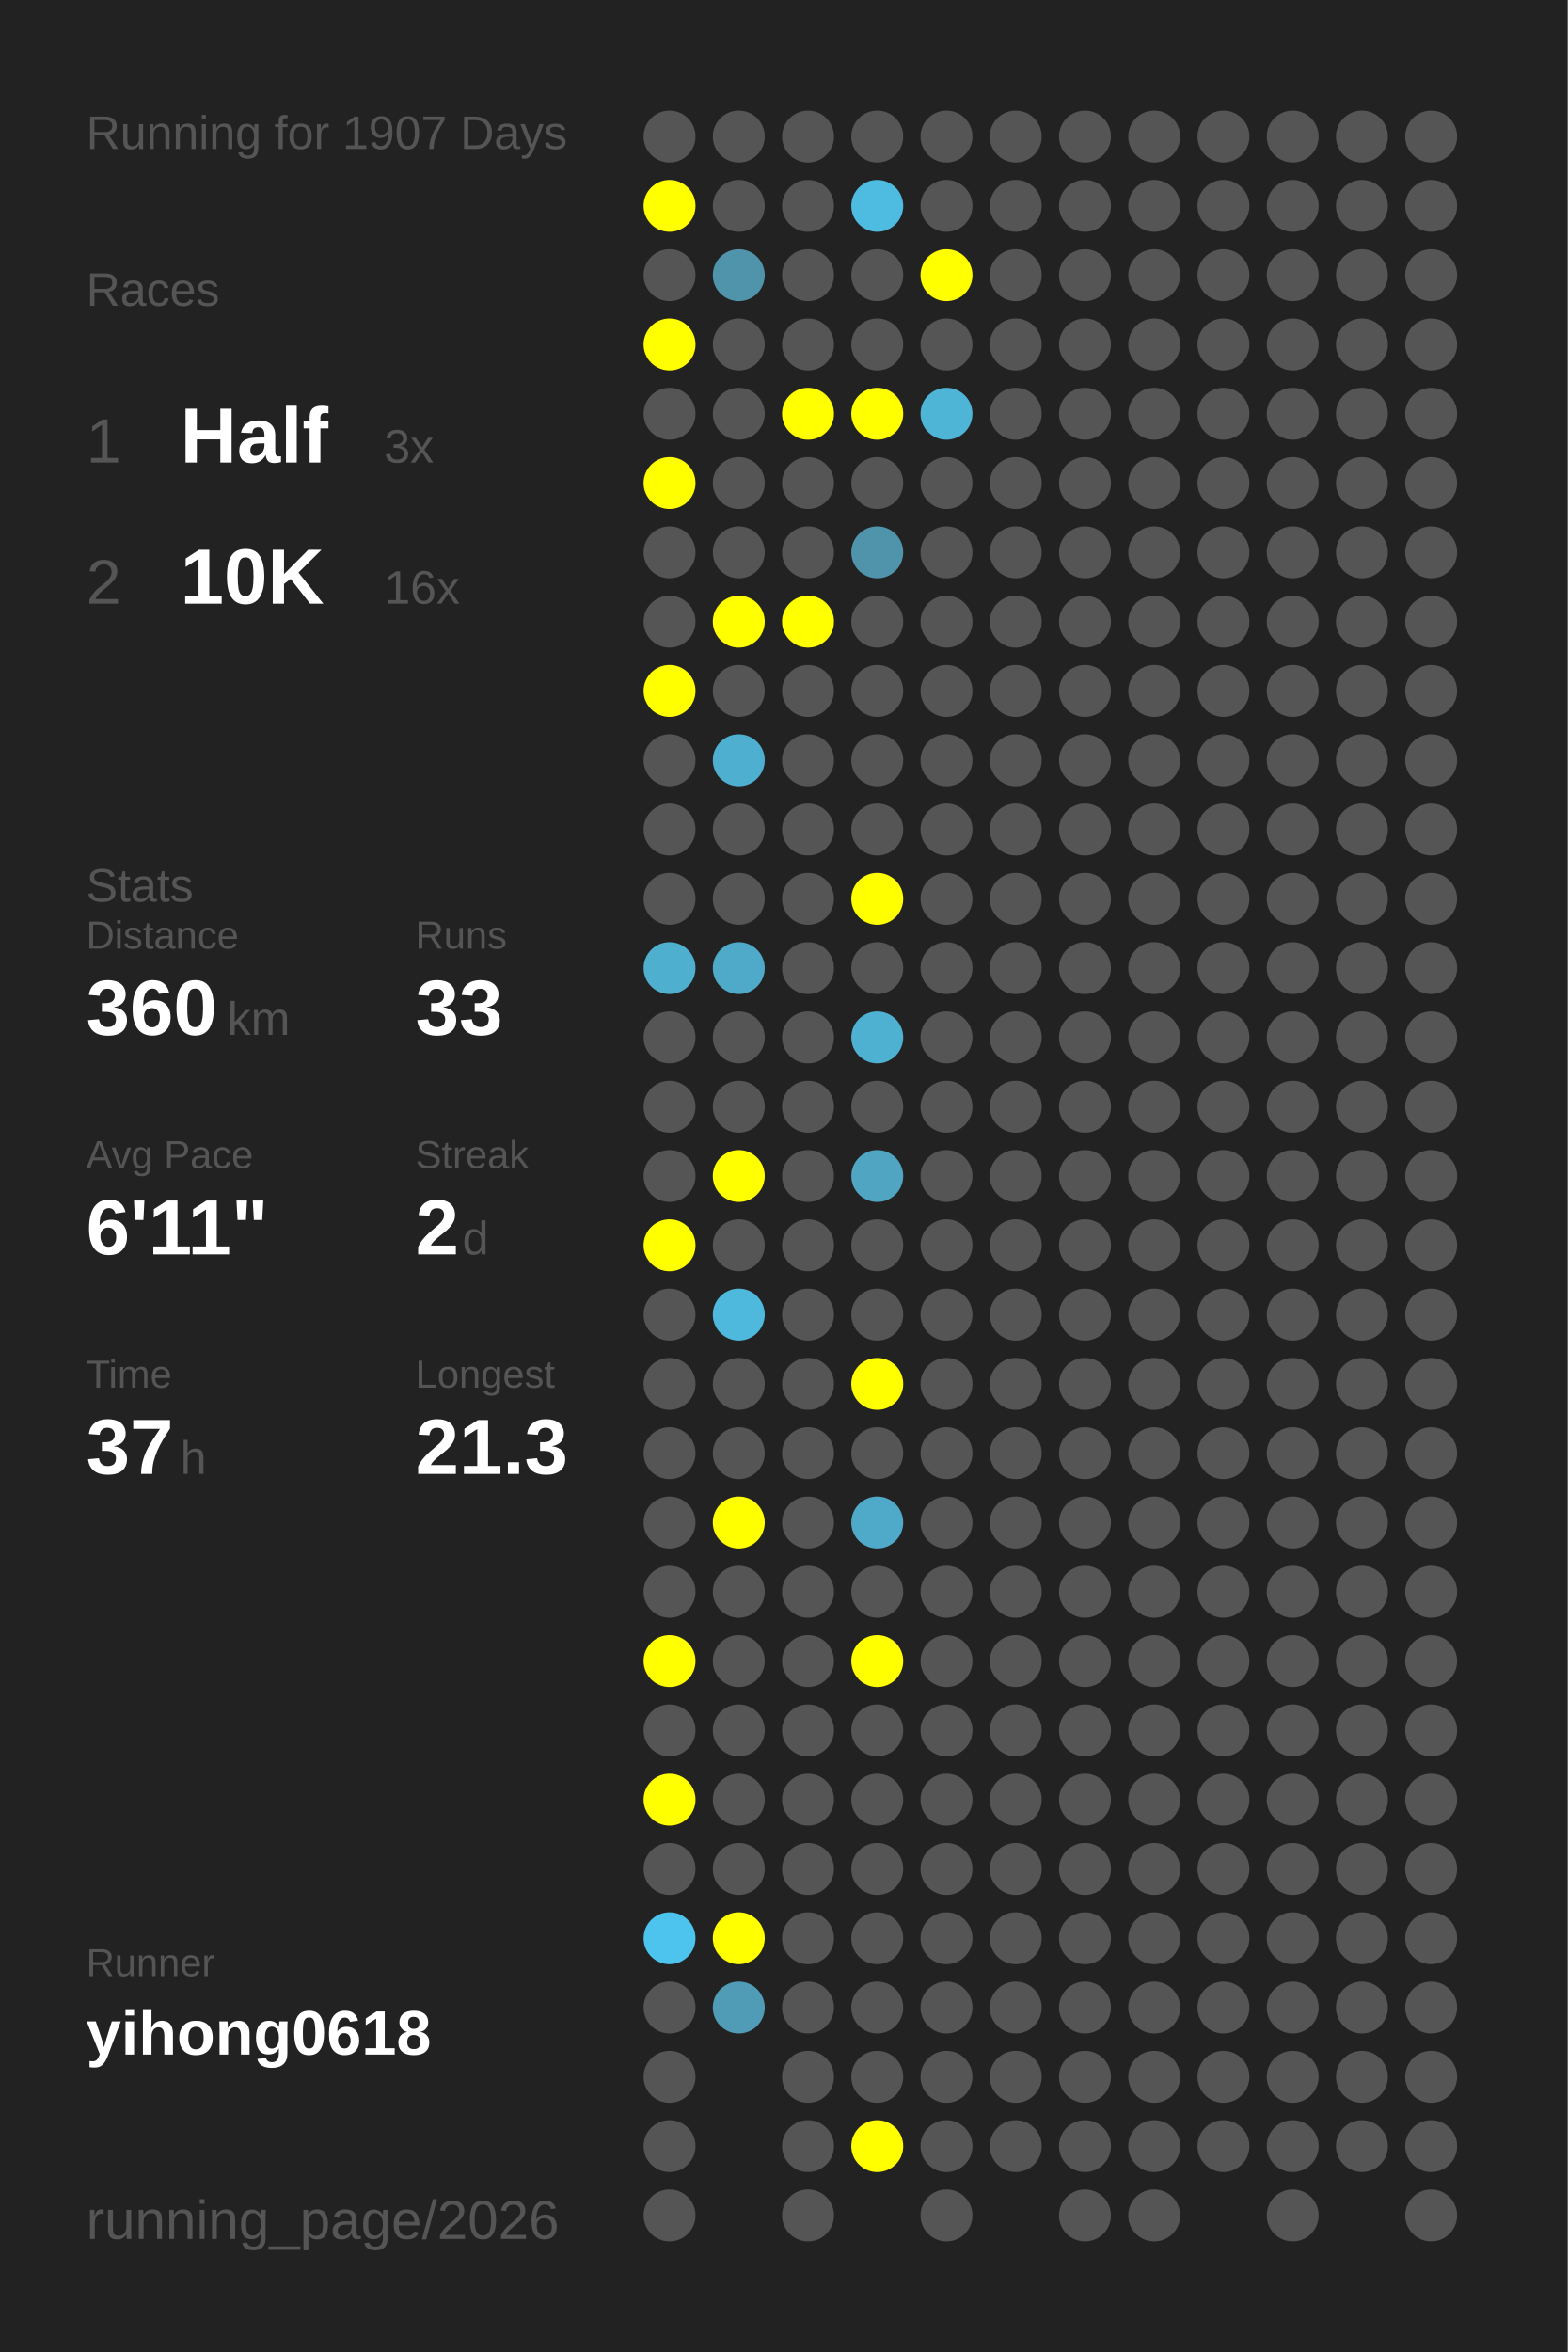
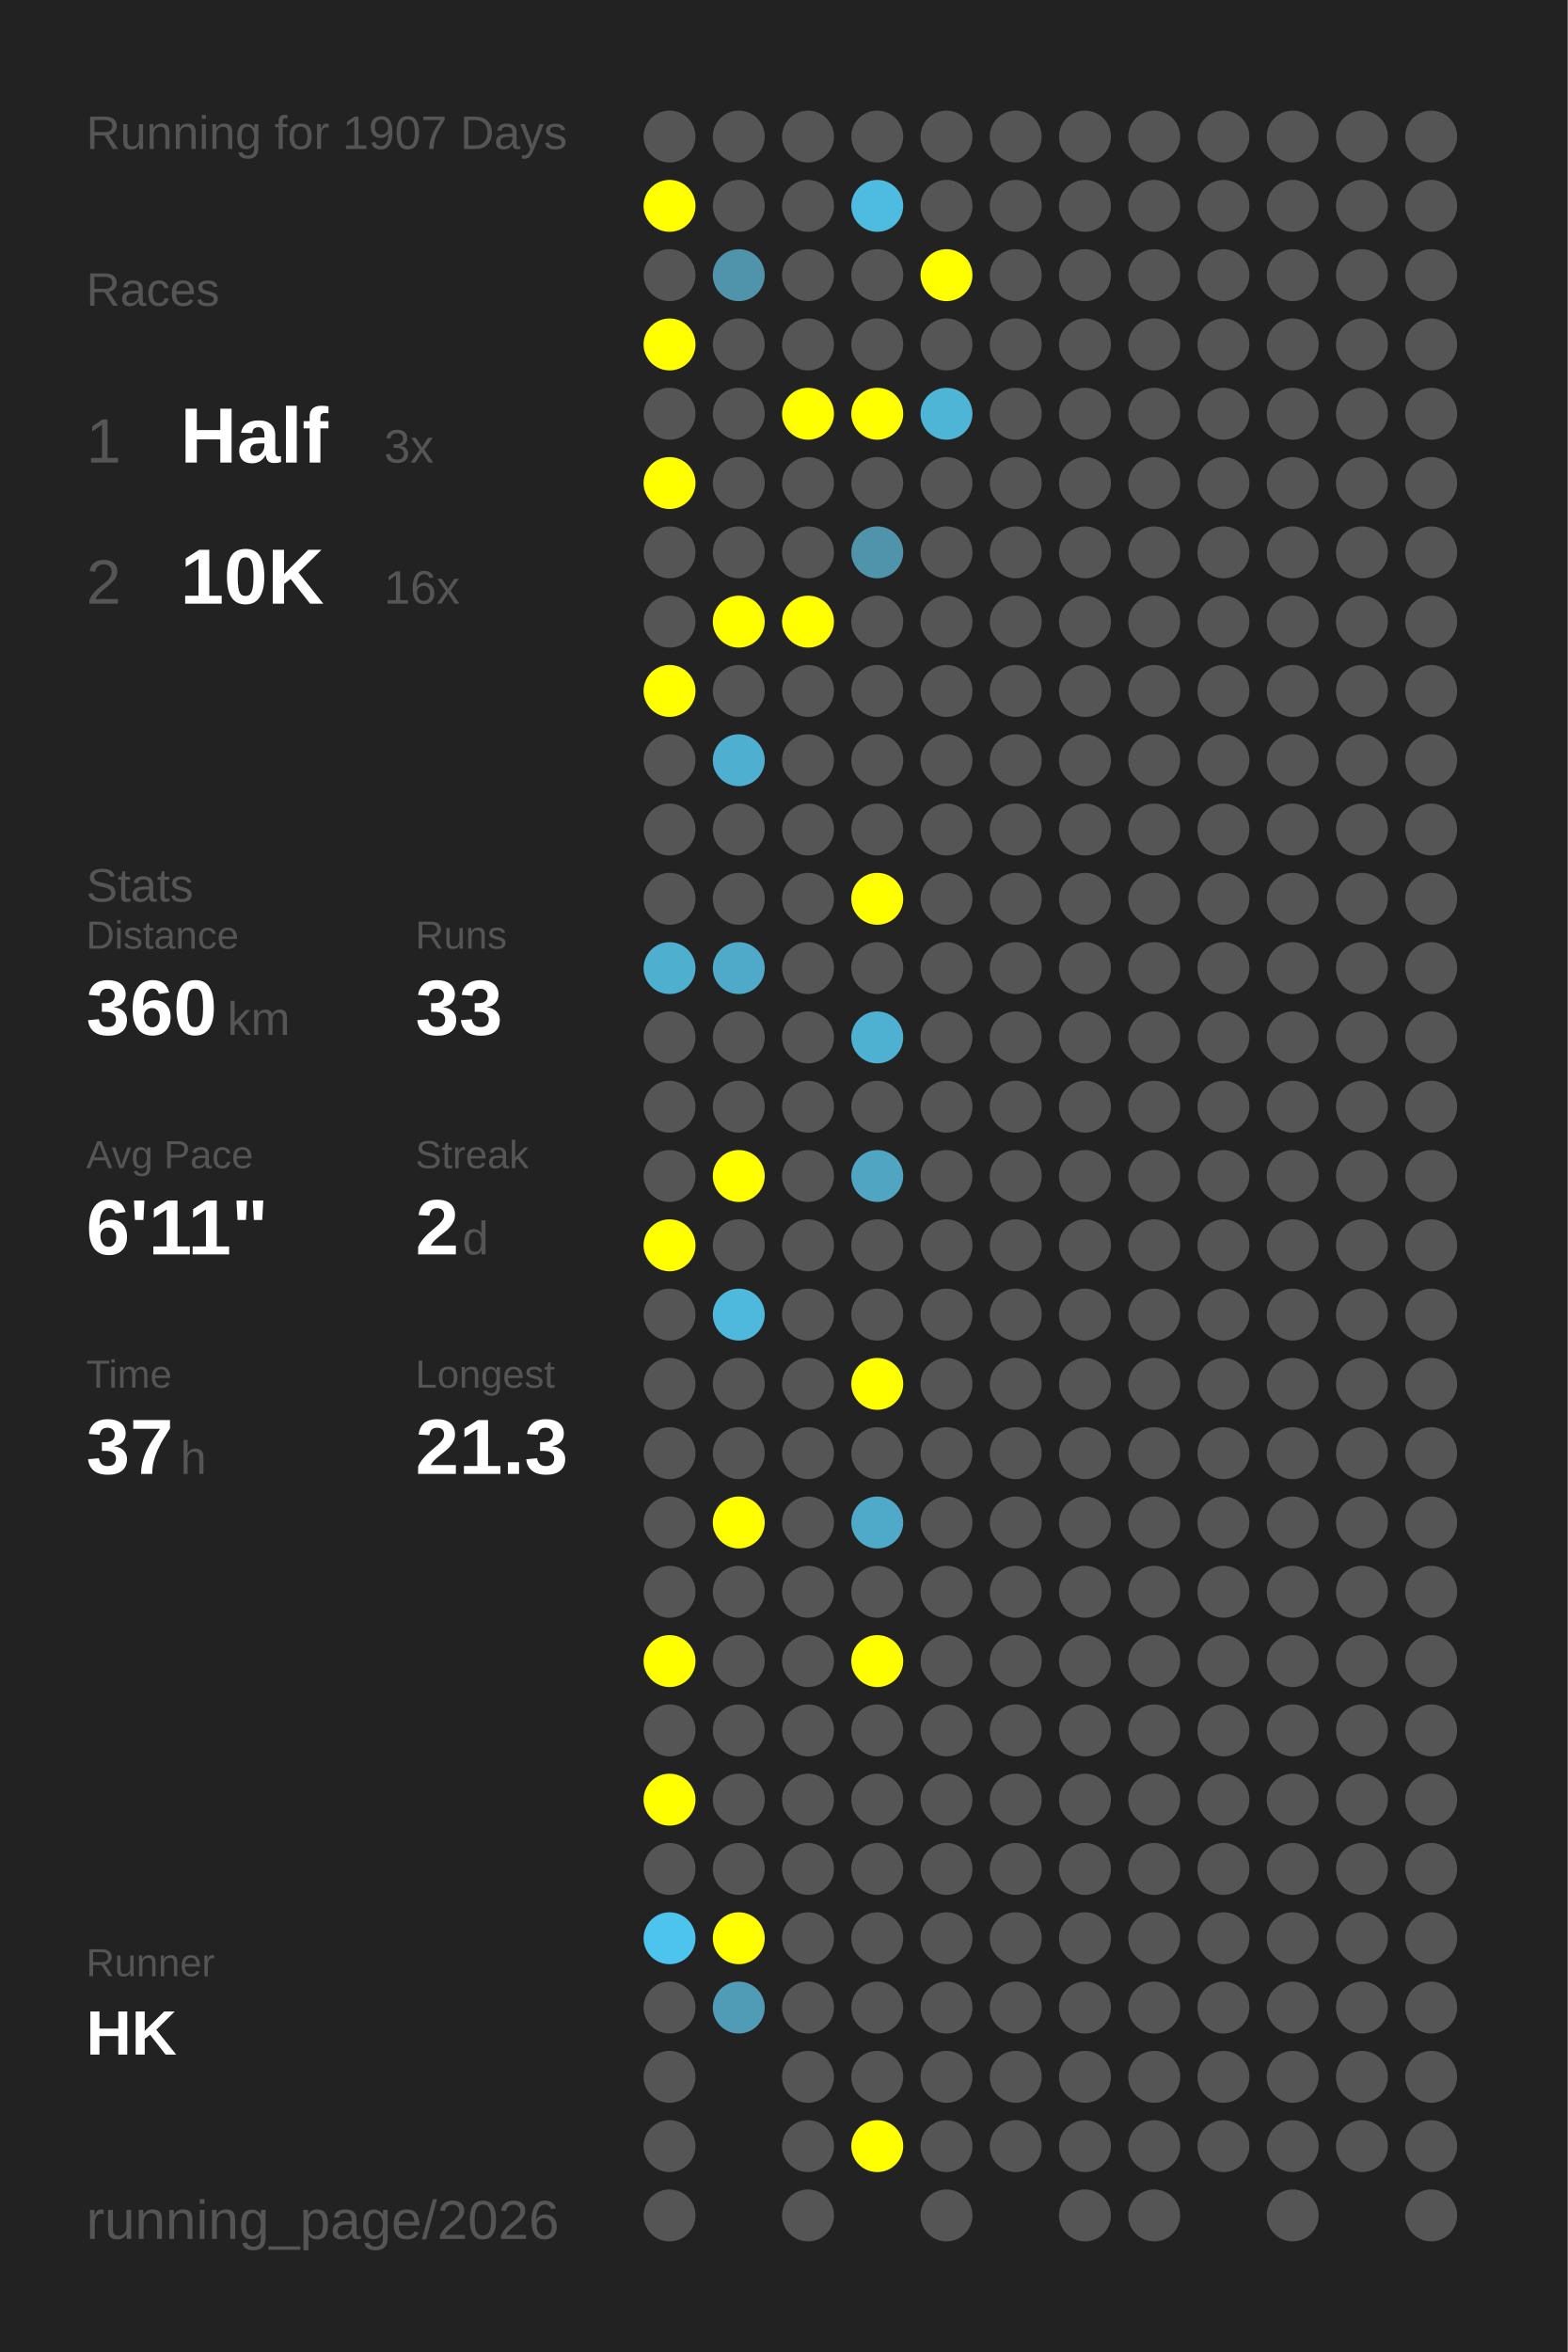
<svg xmlns="http://www.w3.org/2000/svg" baseProfile="full" height="300mm" version="1.1" viewBox="0,0,200,300" width="200mm">
  <defs />
  <rect fill="#222222" height="300" width="200" x="0" y="0" />
  <text fill="#555555" style="font-size:6px; font-family:Arial;" x="11" y="19">Running for 1907 Days</text>
  <text fill="#555555" style="font-size:6px; font-family:Arial;" x="11" y="39">Races</text>
  <text fill="#555555" style="font-size:8px; font-family:Arial;" x="11" y="59">1</text>
  <text fill="#FFFFFF" style="font-size:10px; font-family:Arial; font-weight:bold;" x="23" y="59">Half</text>
  <text fill="#555555" style="font-size:6px; font-family:Arial;" x="49" y="59">3x</text>
  <text fill="#555555" style="font-size:8px; font-family:Arial;" x="11" y="77">2</text>
  <text fill="#FFFFFF" style="font-size:10px; font-family:Arial; font-weight:bold;" x="23" y="77">10K</text>
  <text fill="#555555" style="font-size:6px; font-family:Arial;" x="49" y="77">16x</text>
  <text fill="#555555" style="font-size:6px; font-family:Arial;" x="11" y="115">Stats</text>
  <text fill="#555555" style="font-size:5px; font-family:Arial;" x="11" y="121">Distance</text>
  <text fill="#FFFFFF" style="font-size:10px; font-family:Arial; font-weight:bold;" x="11" y="132">360</text>
  <text fill="#555555" style="font-size:6px; font-family:Arial;" x="29" y="132">km</text>
  <text fill="#555555" style="font-size:5px; font-family:Arial;" x="53" y="121">Runs</text>
  <text fill="#FFFFFF" style="font-size:10px; font-family:Arial; font-weight:bold;" x="53" y="132">33</text>
  <text fill="#555555" style="font-size:5px; font-family:Arial;" x="11" y="149">Avg Pace</text>
  <text fill="#FFFFFF" style="font-size:10px; font-family:Arial; font-weight:bold;" x="11" y="160">6'11"</text>
  <text fill="#555555" style="font-size:5px; font-family:Arial;" x="53" y="149">Streak</text>
  <text fill="#FFFFFF" style="font-size:10px; font-family:Arial; font-weight:bold;" x="53" y="160">2</text>
  <text fill="#555555" style="font-size:6px; font-family:Arial;" x="59" y="160">d</text>
  <text fill="#555555" style="font-size:5px; font-family:Arial;" x="11" y="177">Time</text>
  <text fill="#FFFFFF" style="font-size:10px; font-family:Arial; font-weight:bold;" x="11" y="188">37</text>
  <text fill="#555555" style="font-size:6px; font-family:Arial;" x="23" y="188">h</text>
  <text fill="#555555" style="font-size:5px; font-family:Arial;" x="53" y="177">Longest</text>
  <text fill="#FFFFFF" style="font-size:10px; font-family:Arial; font-weight:bold;" x="53" y="188">21.3</text>
  <text fill="#555555" style="font-size:5px; font-family:Arial;" x="11" y="252.065">Runner</text>
-   <text fill="#FFFFFF" style="font-size:8px; font-family:Arial; font-weight:bold;" x="11" y="262.065">yihong0618</text>
+   <text fill="#FFFFFF" style="font-size:8px; font-family:Arial; font-weight:bold;" x="11" y="262.065">HK</text>
  <text fill="#555555" style="font-size:7px; font-family:Arial;" x="11" y="285.581">running_page/2026</text>
  <circle cx="85.417" cy="17.419" fill="#555555" r="3.312" />
  <circle cx="85.417" cy="26.258" fill="#FFFF00" r="3.312" />
  <circle cx="85.417" cy="35.097" fill="#555555" r="3.312" />
  <circle cx="85.417" cy="43.935" fill="#FFFF00" r="3.312" />
  <circle cx="85.417" cy="52.774" fill="#555555" r="3.312" />
  <circle cx="85.417" cy="61.613" fill="#FFFF00" r="3.312" />
  <circle cx="85.417" cy="70.452" fill="#555555" r="3.312" />
  <circle cx="85.417" cy="79.29" fill="#555555" r="3.312" />
  <circle cx="85.417" cy="88.129" fill="#FFFF00" r="3.312" />
  <circle cx="85.417" cy="96.968" fill="#555555" r="3.312" />
  <circle cx="85.417" cy="105.806" fill="#555555" r="3.312" />
  <circle cx="85.417" cy="114.645" fill="#555555" r="3.312" />
  <circle cx="85.417" cy="123.484" fill="#4fafcf" r="3.312" />
  <circle cx="85.417" cy="132.323" fill="#555555" r="3.312" />
  <circle cx="85.417" cy="141.161" fill="#555555" r="3.312" />
  <circle cx="85.417" cy="150" fill="#555555" r="3.312" />
  <circle cx="85.417" cy="158.839" fill="#FFFF00" r="3.312" />
  <circle cx="85.417" cy="167.677" fill="#555555" r="3.312" />
  <circle cx="85.417" cy="176.516" fill="#555555" r="3.312" />
  <circle cx="85.417" cy="185.355" fill="#555555" r="3.312" />
  <circle cx="85.417" cy="194.194" fill="#555555" r="3.312" />
  <circle cx="85.417" cy="203.032" fill="#555555" r="3.312" />
  <circle cx="85.417" cy="211.871" fill="#FFFF00" r="3.312" />
  <circle cx="85.417" cy="220.71" fill="#555555" r="3.312" />
  <circle cx="85.417" cy="229.548" fill="#FFFF00" r="3.312" />
  <circle cx="85.417" cy="238.387" fill="#555555" r="3.312" />
  <circle cx="85.417" cy="247.226" fill="#4dc4ed" r="3.312" />
  <circle cx="85.417" cy="256.065" fill="#555555" r="3.312" />
  <circle cx="85.417" cy="264.903" fill="#555555" r="3.312" />
  <circle cx="85.417" cy="273.742" fill="#555555" r="3.312" />
  <circle cx="85.417" cy="282.581" fill="#555555" r="3.312" />
  <circle cx="94.25" cy="17.419" fill="#555555" r="3.312" />
  <circle cx="94.25" cy="26.258" fill="#555555" r="3.312" />
  <circle cx="94.25" cy="35.097" fill="#5094ab" r="3.312" />
  <circle cx="94.25" cy="43.935" fill="#555555" r="3.312" />
  <circle cx="94.25" cy="52.774" fill="#555555" r="3.312" />
  <circle cx="94.25" cy="61.613" fill="#555555" r="3.312" />
  <circle cx="94.25" cy="70.452" fill="#555555" r="3.312" />
  <circle cx="94.25" cy="79.29" fill="#FFFF00" r="3.312" />
  <circle cx="94.25" cy="88.129" fill="#555555" r="3.312" />
  <circle cx="94.25" cy="96.968" fill="#4fafd0" r="3.312" />
  <circle cx="94.25" cy="105.806" fill="#555555" r="3.312" />
  <circle cx="94.25" cy="114.645" fill="#555555" r="3.312" />
  <circle cx="94.25" cy="123.484" fill="#4fa9c8" r="3.312" />
  <circle cx="94.25" cy="132.323" fill="#555555" r="3.312" />
  <circle cx="94.25" cy="141.161" fill="#555555" r="3.312" />
  <circle cx="94.25" cy="150" fill="#FFFF00" r="3.312" />
  <circle cx="94.25" cy="158.839" fill="#555555" r="3.312" />
  <circle cx="94.25" cy="167.677" fill="#4eb9dd" r="3.312" />
  <circle cx="94.25" cy="176.516" fill="#555555" r="3.312" />
  <circle cx="94.25" cy="185.355" fill="#555555" r="3.312" />
  <circle cx="94.25" cy="194.194" fill="#FFFF00" r="3.312" />
  <circle cx="94.25" cy="203.032" fill="#555555" r="3.312" />
  <circle cx="94.25" cy="211.871" fill="#555555" r="3.312" />
  <circle cx="94.25" cy="220.71" fill="#555555" r="3.312" />
  <circle cx="94.25" cy="229.548" fill="#555555" r="3.312" />
  <circle cx="94.25" cy="238.387" fill="#555555" r="3.312" />
  <circle cx="94.25" cy="247.226" fill="#FFFF00" r="3.312" />
  <circle cx="94.25" cy="256.065" fill="#509cb6" r="3.312" />
  <circle cx="103.083" cy="17.419" fill="#555555" r="3.312" />
  <circle cx="103.083" cy="26.258" fill="#555555" r="3.312" />
  <circle cx="103.083" cy="35.097" fill="#555555" r="3.312" />
  <circle cx="103.083" cy="43.935" fill="#555555" r="3.312" />
  <circle cx="103.083" cy="52.774" fill="#FFFF00" r="3.312" />
  <circle cx="103.083" cy="61.613" fill="#555555" r="3.312" />
  <circle cx="103.083" cy="70.452" fill="#555555" r="3.312" />
  <circle cx="103.083" cy="79.29" fill="#FFFF00" r="3.312" />
  <circle cx="103.083" cy="88.129" fill="#555555" r="3.312" />
  <circle cx="103.083" cy="96.968" fill="#555555" r="3.312" />
  <circle cx="103.083" cy="105.806" fill="#555555" r="3.312" />
  <circle cx="103.083" cy="114.645" fill="#555555" r="3.312" />
  <circle cx="103.083" cy="123.484" fill="#555555" r="3.312" />
  <circle cx="103.083" cy="132.323" fill="#555555" r="3.312" />
  <circle cx="103.083" cy="141.161" fill="#555555" r="3.312" />
  <circle cx="103.083" cy="150" fill="#555555" r="3.312" />
  <circle cx="103.083" cy="158.839" fill="#555555" r="3.312" />
  <circle cx="103.083" cy="167.677" fill="#555555" r="3.312" />
  <circle cx="103.083" cy="176.516" fill="#555555" r="3.312" />
  <circle cx="103.083" cy="185.355" fill="#555555" r="3.312" />
  <circle cx="103.083" cy="194.194" fill="#555555" r="3.312" />
  <circle cx="103.083" cy="203.032" fill="#555555" r="3.312" />
  <circle cx="103.083" cy="211.871" fill="#555555" r="3.312" />
  <circle cx="103.083" cy="220.71" fill="#555555" r="3.312" />
  <circle cx="103.083" cy="229.548" fill="#555555" r="3.312" />
  <circle cx="103.083" cy="238.387" fill="#555555" r="3.312" />
  <circle cx="103.083" cy="247.226" fill="#555555" r="3.312" />
  <circle cx="103.083" cy="256.065" fill="#555555" r="3.312" />
  <circle cx="103.083" cy="264.903" fill="#555555" r="3.312" />
  <circle cx="103.083" cy="273.742" fill="#555555" r="3.312" />
  <circle cx="103.083" cy="282.581" fill="#555555" r="3.312" />
  <circle cx="111.917" cy="17.419" fill="#555555" r="3.312" />
  <circle cx="111.917" cy="26.258" fill="#4ebbe0" r="3.312" />
  <circle cx="111.917" cy="35.097" fill="#555555" r="3.312" />
  <circle cx="111.917" cy="43.935" fill="#555555" r="3.312" />
  <circle cx="111.917" cy="52.774" fill="#FFFF00" r="3.312" />
  <circle cx="111.917" cy="61.613" fill="#555555" r="3.312" />
  <circle cx="111.917" cy="70.452" fill="#5094ab" r="3.312" />
  <circle cx="111.917" cy="79.29" fill="#555555" r="3.312" />
  <circle cx="111.917" cy="88.129" fill="#555555" r="3.312" />
  <circle cx="111.917" cy="96.968" fill="#555555" r="3.312" />
  <circle cx="111.917" cy="105.806" fill="#555555" r="3.312" />
  <circle cx="111.917" cy="114.645" fill="#FFFF00" r="3.312" />
  <circle cx="111.917" cy="123.484" fill="#555555" r="3.312" />
  <circle cx="111.917" cy="132.323" fill="#4fb1d2" r="3.312" />
  <circle cx="111.917" cy="141.161" fill="#555555" r="3.312" />
  <circle cx="111.917" cy="150" fill="#4fa5c2" r="3.312" />
  <circle cx="111.917" cy="158.839" fill="#555555" r="3.312" />
  <circle cx="111.917" cy="167.677" fill="#555555" r="3.312" />
  <circle cx="111.917" cy="176.516" fill="#FFFF00" r="3.312" />
  <circle cx="111.917" cy="185.355" fill="#555555" r="3.312" />
  <circle cx="111.917" cy="194.194" fill="#4faac9" r="3.312" />
  <circle cx="111.917" cy="203.032" fill="#555555" r="3.312" />
  <circle cx="111.917" cy="211.871" fill="#FFFF00" r="3.312" />
  <circle cx="111.917" cy="220.71" fill="#555555" r="3.312" />
  <circle cx="111.917" cy="229.548" fill="#555555" r="3.312" />
  <circle cx="111.917" cy="238.387" fill="#555555" r="3.312" />
  <circle cx="111.917" cy="247.226" fill="#555555" r="3.312" />
  <circle cx="111.917" cy="256.065" fill="#555555" r="3.312" />
  <circle cx="111.917" cy="264.903" fill="#555555" r="3.312" />
  <circle cx="111.917" cy="273.742" fill="#FFFF00" r="3.312" />
  <circle cx="120.75" cy="17.419" fill="#555555" r="3.312" />
  <circle cx="120.75" cy="26.258" fill="#555555" r="3.312" />
  <circle cx="120.75" cy="35.097" fill="#FFFF00" r="3.312" />
  <circle cx="120.75" cy="43.935" fill="#555555" r="3.312" />
  <circle cx="120.75" cy="52.774" fill="#4eb5d7" r="3.312" />
  <circle cx="120.75" cy="61.613" fill="#555555" r="3.312" />
  <circle cx="120.75" cy="70.452" fill="#555555" r="3.312" />
  <circle cx="120.75" cy="79.29" fill="#555555" r="3.312" />
  <circle cx="120.75" cy="88.129" fill="#555555" r="3.312" />
  <circle cx="120.75" cy="96.968" fill="#555555" r="3.312" />
  <circle cx="120.75" cy="105.806" fill="#555555" r="3.312" />
  <circle cx="120.75" cy="114.645" fill="#555555" r="3.312" />
  <circle cx="120.75" cy="123.484" fill="#555555" r="3.312" />
  <circle cx="120.75" cy="132.323" fill="#555555" r="3.312" />
  <circle cx="120.75" cy="141.161" fill="#555555" r="3.312" />
  <circle cx="120.75" cy="150" fill="#555555" r="3.312" />
  <circle cx="120.75" cy="158.839" fill="#555555" r="3.312" />
  <circle cx="120.75" cy="167.677" fill="#555555" r="3.312" />
  <circle cx="120.75" cy="176.516" fill="#555555" r="3.312" />
  <circle cx="120.75" cy="185.355" fill="#555555" r="3.312" />
  <circle cx="120.75" cy="194.194" fill="#555555" r="3.312" />
  <circle cx="120.75" cy="203.032" fill="#555555" r="3.312" />
  <circle cx="120.75" cy="211.871" fill="#555555" r="3.312" />
  <circle cx="120.75" cy="220.71" fill="#555555" r="3.312" />
  <circle cx="120.75" cy="229.548" fill="#555555" r="3.312" />
  <circle cx="120.75" cy="238.387" fill="#555555" r="3.312" />
  <circle cx="120.75" cy="247.226" fill="#555555" r="3.312" />
  <circle cx="120.75" cy="256.065" fill="#555555" r="3.312" />
  <circle cx="120.75" cy="264.903" fill="#555555" r="3.312" />
  <circle cx="120.75" cy="273.742" fill="#555555" r="3.312" />
  <circle cx="120.75" cy="282.581" fill="#555555" r="3.312" />
  <circle cx="129.583" cy="17.419" fill="#555555" r="3.312" />
  <circle cx="129.583" cy="26.258" fill="#555555" r="3.312" />
  <circle cx="129.583" cy="35.097" fill="#555555" r="3.312" />
  <circle cx="129.583" cy="43.935" fill="#555555" r="3.312" />
  <circle cx="129.583" cy="52.774" fill="#555555" r="3.312" />
  <circle cx="129.583" cy="61.613" fill="#555555" r="3.312" />
  <circle cx="129.583" cy="70.452" fill="#555555" r="3.312" />
  <circle cx="129.583" cy="79.29" fill="#555555" r="3.312" />
  <circle cx="129.583" cy="88.129" fill="#555555" r="3.312" />
  <circle cx="129.583" cy="96.968" fill="#555555" r="3.312" />
  <circle cx="129.583" cy="105.806" fill="#555555" r="3.312" />
  <circle cx="129.583" cy="114.645" fill="#555555" r="3.312" />
  <circle cx="129.583" cy="123.484" fill="#555555" r="3.312" />
  <circle cx="129.583" cy="132.323" fill="#555555" r="3.312" />
  <circle cx="129.583" cy="141.161" fill="#555555" r="3.312" />
  <circle cx="129.583" cy="150" fill="#555555" r="3.312" />
  <circle cx="129.583" cy="158.839" fill="#555555" r="3.312" />
  <circle cx="129.583" cy="167.677" fill="#555555" r="3.312" />
  <circle cx="129.583" cy="176.516" fill="#555555" r="3.312" />
  <circle cx="129.583" cy="185.355" fill="#555555" r="3.312" />
  <circle cx="129.583" cy="194.194" fill="#555555" r="3.312" />
  <circle cx="129.583" cy="203.032" fill="#555555" r="3.312" />
  <circle cx="129.583" cy="211.871" fill="#555555" r="3.312" />
  <circle cx="129.583" cy="220.71" fill="#555555" r="3.312" />
  <circle cx="129.583" cy="229.548" fill="#555555" r="3.312" />
  <circle cx="129.583" cy="238.387" fill="#555555" r="3.312" />
  <circle cx="129.583" cy="247.226" fill="#555555" r="3.312" />
  <circle cx="129.583" cy="256.065" fill="#555555" r="3.312" />
  <circle cx="129.583" cy="264.903" fill="#555555" r="3.312" />
  <circle cx="129.583" cy="273.742" fill="#555555" r="3.312" />
  <circle cx="138.417" cy="17.419" fill="#555555" r="3.312" />
  <circle cx="138.417" cy="26.258" fill="#555555" r="3.312" />
  <circle cx="138.417" cy="35.097" fill="#555555" r="3.312" />
  <circle cx="138.417" cy="43.935" fill="#555555" r="3.312" />
  <circle cx="138.417" cy="52.774" fill="#555555" r="3.312" />
  <circle cx="138.417" cy="61.613" fill="#555555" r="3.312" />
  <circle cx="138.417" cy="70.452" fill="#555555" r="3.312" />
  <circle cx="138.417" cy="79.29" fill="#555555" r="3.312" />
  <circle cx="138.417" cy="88.129" fill="#555555" r="3.312" />
  <circle cx="138.417" cy="96.968" fill="#555555" r="3.312" />
  <circle cx="138.417" cy="105.806" fill="#555555" r="3.312" />
  <circle cx="138.417" cy="114.645" fill="#555555" r="3.312" />
  <circle cx="138.417" cy="123.484" fill="#555555" r="3.312" />
  <circle cx="138.417" cy="132.323" fill="#555555" r="3.312" />
  <circle cx="138.417" cy="141.161" fill="#555555" r="3.312" />
  <circle cx="138.417" cy="150" fill="#555555" r="3.312" />
  <circle cx="138.417" cy="158.839" fill="#555555" r="3.312" />
  <circle cx="138.417" cy="167.677" fill="#555555" r="3.312" />
  <circle cx="138.417" cy="176.516" fill="#555555" r="3.312" />
  <circle cx="138.417" cy="185.355" fill="#555555" r="3.312" />
  <circle cx="138.417" cy="194.194" fill="#555555" r="3.312" />
  <circle cx="138.417" cy="203.032" fill="#555555" r="3.312" />
  <circle cx="138.417" cy="211.871" fill="#555555" r="3.312" />
  <circle cx="138.417" cy="220.71" fill="#555555" r="3.312" />
  <circle cx="138.417" cy="229.548" fill="#555555" r="3.312" />
  <circle cx="138.417" cy="238.387" fill="#555555" r="3.312" />
  <circle cx="138.417" cy="247.226" fill="#555555" r="3.312" />
  <circle cx="138.417" cy="256.065" fill="#555555" r="3.312" />
  <circle cx="138.417" cy="264.903" fill="#555555" r="3.312" />
  <circle cx="138.417" cy="273.742" fill="#555555" r="3.312" />
  <circle cx="138.417" cy="282.581" fill="#555555" r="3.312" />
  <circle cx="147.25" cy="17.419" fill="#555555" r="3.312" />
  <circle cx="147.25" cy="26.258" fill="#555555" r="3.312" />
  <circle cx="147.25" cy="35.097" fill="#555555" r="3.312" />
  <circle cx="147.25" cy="43.935" fill="#555555" r="3.312" />
  <circle cx="147.25" cy="52.774" fill="#555555" r="3.312" />
  <circle cx="147.25" cy="61.613" fill="#555555" r="3.312" />
  <circle cx="147.25" cy="70.452" fill="#555555" r="3.312" />
  <circle cx="147.25" cy="79.29" fill="#555555" r="3.312" />
  <circle cx="147.25" cy="88.129" fill="#555555" r="3.312" />
  <circle cx="147.25" cy="96.968" fill="#555555" r="3.312" />
  <circle cx="147.25" cy="105.806" fill="#555555" r="3.312" />
  <circle cx="147.25" cy="114.645" fill="#555555" r="3.312" />
  <circle cx="147.25" cy="123.484" fill="#555555" r="3.312" />
  <circle cx="147.25" cy="132.323" fill="#555555" r="3.312" />
  <circle cx="147.25" cy="141.161" fill="#555555" r="3.312" />
  <circle cx="147.25" cy="150" fill="#555555" r="3.312" />
  <circle cx="147.25" cy="158.839" fill="#555555" r="3.312" />
  <circle cx="147.25" cy="167.677" fill="#555555" r="3.312" />
  <circle cx="147.25" cy="176.516" fill="#555555" r="3.312" />
  <circle cx="147.25" cy="185.355" fill="#555555" r="3.312" />
  <circle cx="147.25" cy="194.194" fill="#555555" r="3.312" />
  <circle cx="147.25" cy="203.032" fill="#555555" r="3.312" />
  <circle cx="147.25" cy="211.871" fill="#555555" r="3.312" />
  <circle cx="147.25" cy="220.71" fill="#555555" r="3.312" />
  <circle cx="147.25" cy="229.548" fill="#555555" r="3.312" />
  <circle cx="147.25" cy="238.387" fill="#555555" r="3.312" />
  <circle cx="147.25" cy="247.226" fill="#555555" r="3.312" />
  <circle cx="147.25" cy="256.065" fill="#555555" r="3.312" />
  <circle cx="147.25" cy="264.903" fill="#555555" r="3.312" />
  <circle cx="147.25" cy="273.742" fill="#555555" r="3.312" />
  <circle cx="147.25" cy="282.581" fill="#555555" r="3.312" />
  <circle cx="156.083" cy="17.419" fill="#555555" r="3.312" />
  <circle cx="156.083" cy="26.258" fill="#555555" r="3.312" />
  <circle cx="156.083" cy="35.097" fill="#555555" r="3.312" />
  <circle cx="156.083" cy="43.935" fill="#555555" r="3.312" />
  <circle cx="156.083" cy="52.774" fill="#555555" r="3.312" />
  <circle cx="156.083" cy="61.613" fill="#555555" r="3.312" />
  <circle cx="156.083" cy="70.452" fill="#555555" r="3.312" />
  <circle cx="156.083" cy="79.29" fill="#555555" r="3.312" />
  <circle cx="156.083" cy="88.129" fill="#555555" r="3.312" />
  <circle cx="156.083" cy="96.968" fill="#555555" r="3.312" />
  <circle cx="156.083" cy="105.806" fill="#555555" r="3.312" />
  <circle cx="156.083" cy="114.645" fill="#555555" r="3.312" />
  <circle cx="156.083" cy="123.484" fill="#555555" r="3.312" />
  <circle cx="156.083" cy="132.323" fill="#555555" r="3.312" />
  <circle cx="156.083" cy="141.161" fill="#555555" r="3.312" />
  <circle cx="156.083" cy="150" fill="#555555" r="3.312" />
  <circle cx="156.083" cy="158.839" fill="#555555" r="3.312" />
  <circle cx="156.083" cy="167.677" fill="#555555" r="3.312" />
  <circle cx="156.083" cy="176.516" fill="#555555" r="3.312" />
  <circle cx="156.083" cy="185.355" fill="#555555" r="3.312" />
  <circle cx="156.083" cy="194.194" fill="#555555" r="3.312" />
  <circle cx="156.083" cy="203.032" fill="#555555" r="3.312" />
  <circle cx="156.083" cy="211.871" fill="#555555" r="3.312" />
  <circle cx="156.083" cy="220.71" fill="#555555" r="3.312" />
  <circle cx="156.083" cy="229.548" fill="#555555" r="3.312" />
  <circle cx="156.083" cy="238.387" fill="#555555" r="3.312" />
  <circle cx="156.083" cy="247.226" fill="#555555" r="3.312" />
  <circle cx="156.083" cy="256.065" fill="#555555" r="3.312" />
  <circle cx="156.083" cy="264.903" fill="#555555" r="3.312" />
  <circle cx="156.083" cy="273.742" fill="#555555" r="3.312" />
  <circle cx="164.917" cy="17.419" fill="#555555" r="3.312" />
  <circle cx="164.917" cy="26.258" fill="#555555" r="3.312" />
  <circle cx="164.917" cy="35.097" fill="#555555" r="3.312" />
  <circle cx="164.917" cy="43.935" fill="#555555" r="3.312" />
  <circle cx="164.917" cy="52.774" fill="#555555" r="3.312" />
  <circle cx="164.917" cy="61.613" fill="#555555" r="3.312" />
  <circle cx="164.917" cy="70.452" fill="#555555" r="3.312" />
  <circle cx="164.917" cy="79.29" fill="#555555" r="3.312" />
  <circle cx="164.917" cy="88.129" fill="#555555" r="3.312" />
  <circle cx="164.917" cy="96.968" fill="#555555" r="3.312" />
  <circle cx="164.917" cy="105.806" fill="#555555" r="3.312" />
  <circle cx="164.917" cy="114.645" fill="#555555" r="3.312" />
  <circle cx="164.917" cy="123.484" fill="#555555" r="3.312" />
  <circle cx="164.917" cy="132.323" fill="#555555" r="3.312" />
  <circle cx="164.917" cy="141.161" fill="#555555" r="3.312" />
  <circle cx="164.917" cy="150" fill="#555555" r="3.312" />
  <circle cx="164.917" cy="158.839" fill="#555555" r="3.312" />
  <circle cx="164.917" cy="167.677" fill="#555555" r="3.312" />
  <circle cx="164.917" cy="176.516" fill="#555555" r="3.312" />
  <circle cx="164.917" cy="185.355" fill="#555555" r="3.312" />
  <circle cx="164.917" cy="194.194" fill="#555555" r="3.312" />
  <circle cx="164.917" cy="203.032" fill="#555555" r="3.312" />
  <circle cx="164.917" cy="211.871" fill="#555555" r="3.312" />
  <circle cx="164.917" cy="220.71" fill="#555555" r="3.312" />
  <circle cx="164.917" cy="229.548" fill="#555555" r="3.312" />
  <circle cx="164.917" cy="238.387" fill="#555555" r="3.312" />
  <circle cx="164.917" cy="247.226" fill="#555555" r="3.312" />
  <circle cx="164.917" cy="256.065" fill="#555555" r="3.312" />
  <circle cx="164.917" cy="264.903" fill="#555555" r="3.312" />
  <circle cx="164.917" cy="273.742" fill="#555555" r="3.312" />
  <circle cx="164.917" cy="282.581" fill="#555555" r="3.312" />
  <circle cx="173.75" cy="17.419" fill="#555555" r="3.312" />
  <circle cx="173.75" cy="26.258" fill="#555555" r="3.312" />
  <circle cx="173.75" cy="35.097" fill="#555555" r="3.312" />
  <circle cx="173.75" cy="43.935" fill="#555555" r="3.312" />
  <circle cx="173.75" cy="52.774" fill="#555555" r="3.312" />
  <circle cx="173.75" cy="61.613" fill="#555555" r="3.312" />
  <circle cx="173.75" cy="70.452" fill="#555555" r="3.312" />
  <circle cx="173.75" cy="79.29" fill="#555555" r="3.312" />
  <circle cx="173.75" cy="88.129" fill="#555555" r="3.312" />
  <circle cx="173.75" cy="96.968" fill="#555555" r="3.312" />
  <circle cx="173.75" cy="105.806" fill="#555555" r="3.312" />
  <circle cx="173.75" cy="114.645" fill="#555555" r="3.312" />
  <circle cx="173.75" cy="123.484" fill="#555555" r="3.312" />
  <circle cx="173.75" cy="132.323" fill="#555555" r="3.312" />
  <circle cx="173.75" cy="141.161" fill="#555555" r="3.312" />
  <circle cx="173.75" cy="150" fill="#555555" r="3.312" />
  <circle cx="173.75" cy="158.839" fill="#555555" r="3.312" />
  <circle cx="173.75" cy="167.677" fill="#555555" r="3.312" />
  <circle cx="173.75" cy="176.516" fill="#555555" r="3.312" />
  <circle cx="173.75" cy="185.355" fill="#555555" r="3.312" />
  <circle cx="173.75" cy="194.194" fill="#555555" r="3.312" />
  <circle cx="173.75" cy="203.032" fill="#555555" r="3.312" />
  <circle cx="173.75" cy="211.871" fill="#555555" r="3.312" />
  <circle cx="173.75" cy="220.71" fill="#555555" r="3.312" />
  <circle cx="173.75" cy="229.548" fill="#555555" r="3.312" />
  <circle cx="173.75" cy="238.387" fill="#555555" r="3.312" />
  <circle cx="173.75" cy="247.226" fill="#555555" r="3.312" />
  <circle cx="173.75" cy="256.065" fill="#555555" r="3.312" />
  <circle cx="173.75" cy="264.903" fill="#555555" r="3.312" />
  <circle cx="173.75" cy="273.742" fill="#555555" r="3.312" />
  <circle cx="182.583" cy="17.419" fill="#555555" r="3.312" />
  <circle cx="182.583" cy="26.258" fill="#555555" r="3.312" />
  <circle cx="182.583" cy="35.097" fill="#555555" r="3.312" />
  <circle cx="182.583" cy="43.935" fill="#555555" r="3.312" />
  <circle cx="182.583" cy="52.774" fill="#555555" r="3.312" />
  <circle cx="182.583" cy="61.613" fill="#555555" r="3.312" />
  <circle cx="182.583" cy="70.452" fill="#555555" r="3.312" />
  <circle cx="182.583" cy="79.29" fill="#555555" r="3.312" />
  <circle cx="182.583" cy="88.129" fill="#555555" r="3.312" />
  <circle cx="182.583" cy="96.968" fill="#555555" r="3.312" />
  <circle cx="182.583" cy="105.806" fill="#555555" r="3.312" />
  <circle cx="182.583" cy="114.645" fill="#555555" r="3.312" />
  <circle cx="182.583" cy="123.484" fill="#555555" r="3.312" />
  <circle cx="182.583" cy="132.323" fill="#555555" r="3.312" />
  <circle cx="182.583" cy="141.161" fill="#555555" r="3.312" />
  <circle cx="182.583" cy="150" fill="#555555" r="3.312" />
  <circle cx="182.583" cy="158.839" fill="#555555" r="3.312" />
  <circle cx="182.583" cy="167.677" fill="#555555" r="3.312" />
  <circle cx="182.583" cy="176.516" fill="#555555" r="3.312" />
  <circle cx="182.583" cy="185.355" fill="#555555" r="3.312" />
  <circle cx="182.583" cy="194.194" fill="#555555" r="3.312" />
  <circle cx="182.583" cy="203.032" fill="#555555" r="3.312" />
  <circle cx="182.583" cy="211.871" fill="#555555" r="3.312" />
  <circle cx="182.583" cy="220.71" fill="#555555" r="3.312" />
  <circle cx="182.583" cy="229.548" fill="#555555" r="3.312" />
  <circle cx="182.583" cy="238.387" fill="#555555" r="3.312" />
  <circle cx="182.583" cy="247.226" fill="#555555" r="3.312" />
  <circle cx="182.583" cy="256.065" fill="#555555" r="3.312" />
  <circle cx="182.583" cy="264.903" fill="#555555" r="3.312" />
  <circle cx="182.583" cy="273.742" fill="#555555" r="3.312" />
  <circle cx="182.583" cy="282.581" fill="#555555" r="3.312" />
</svg>
